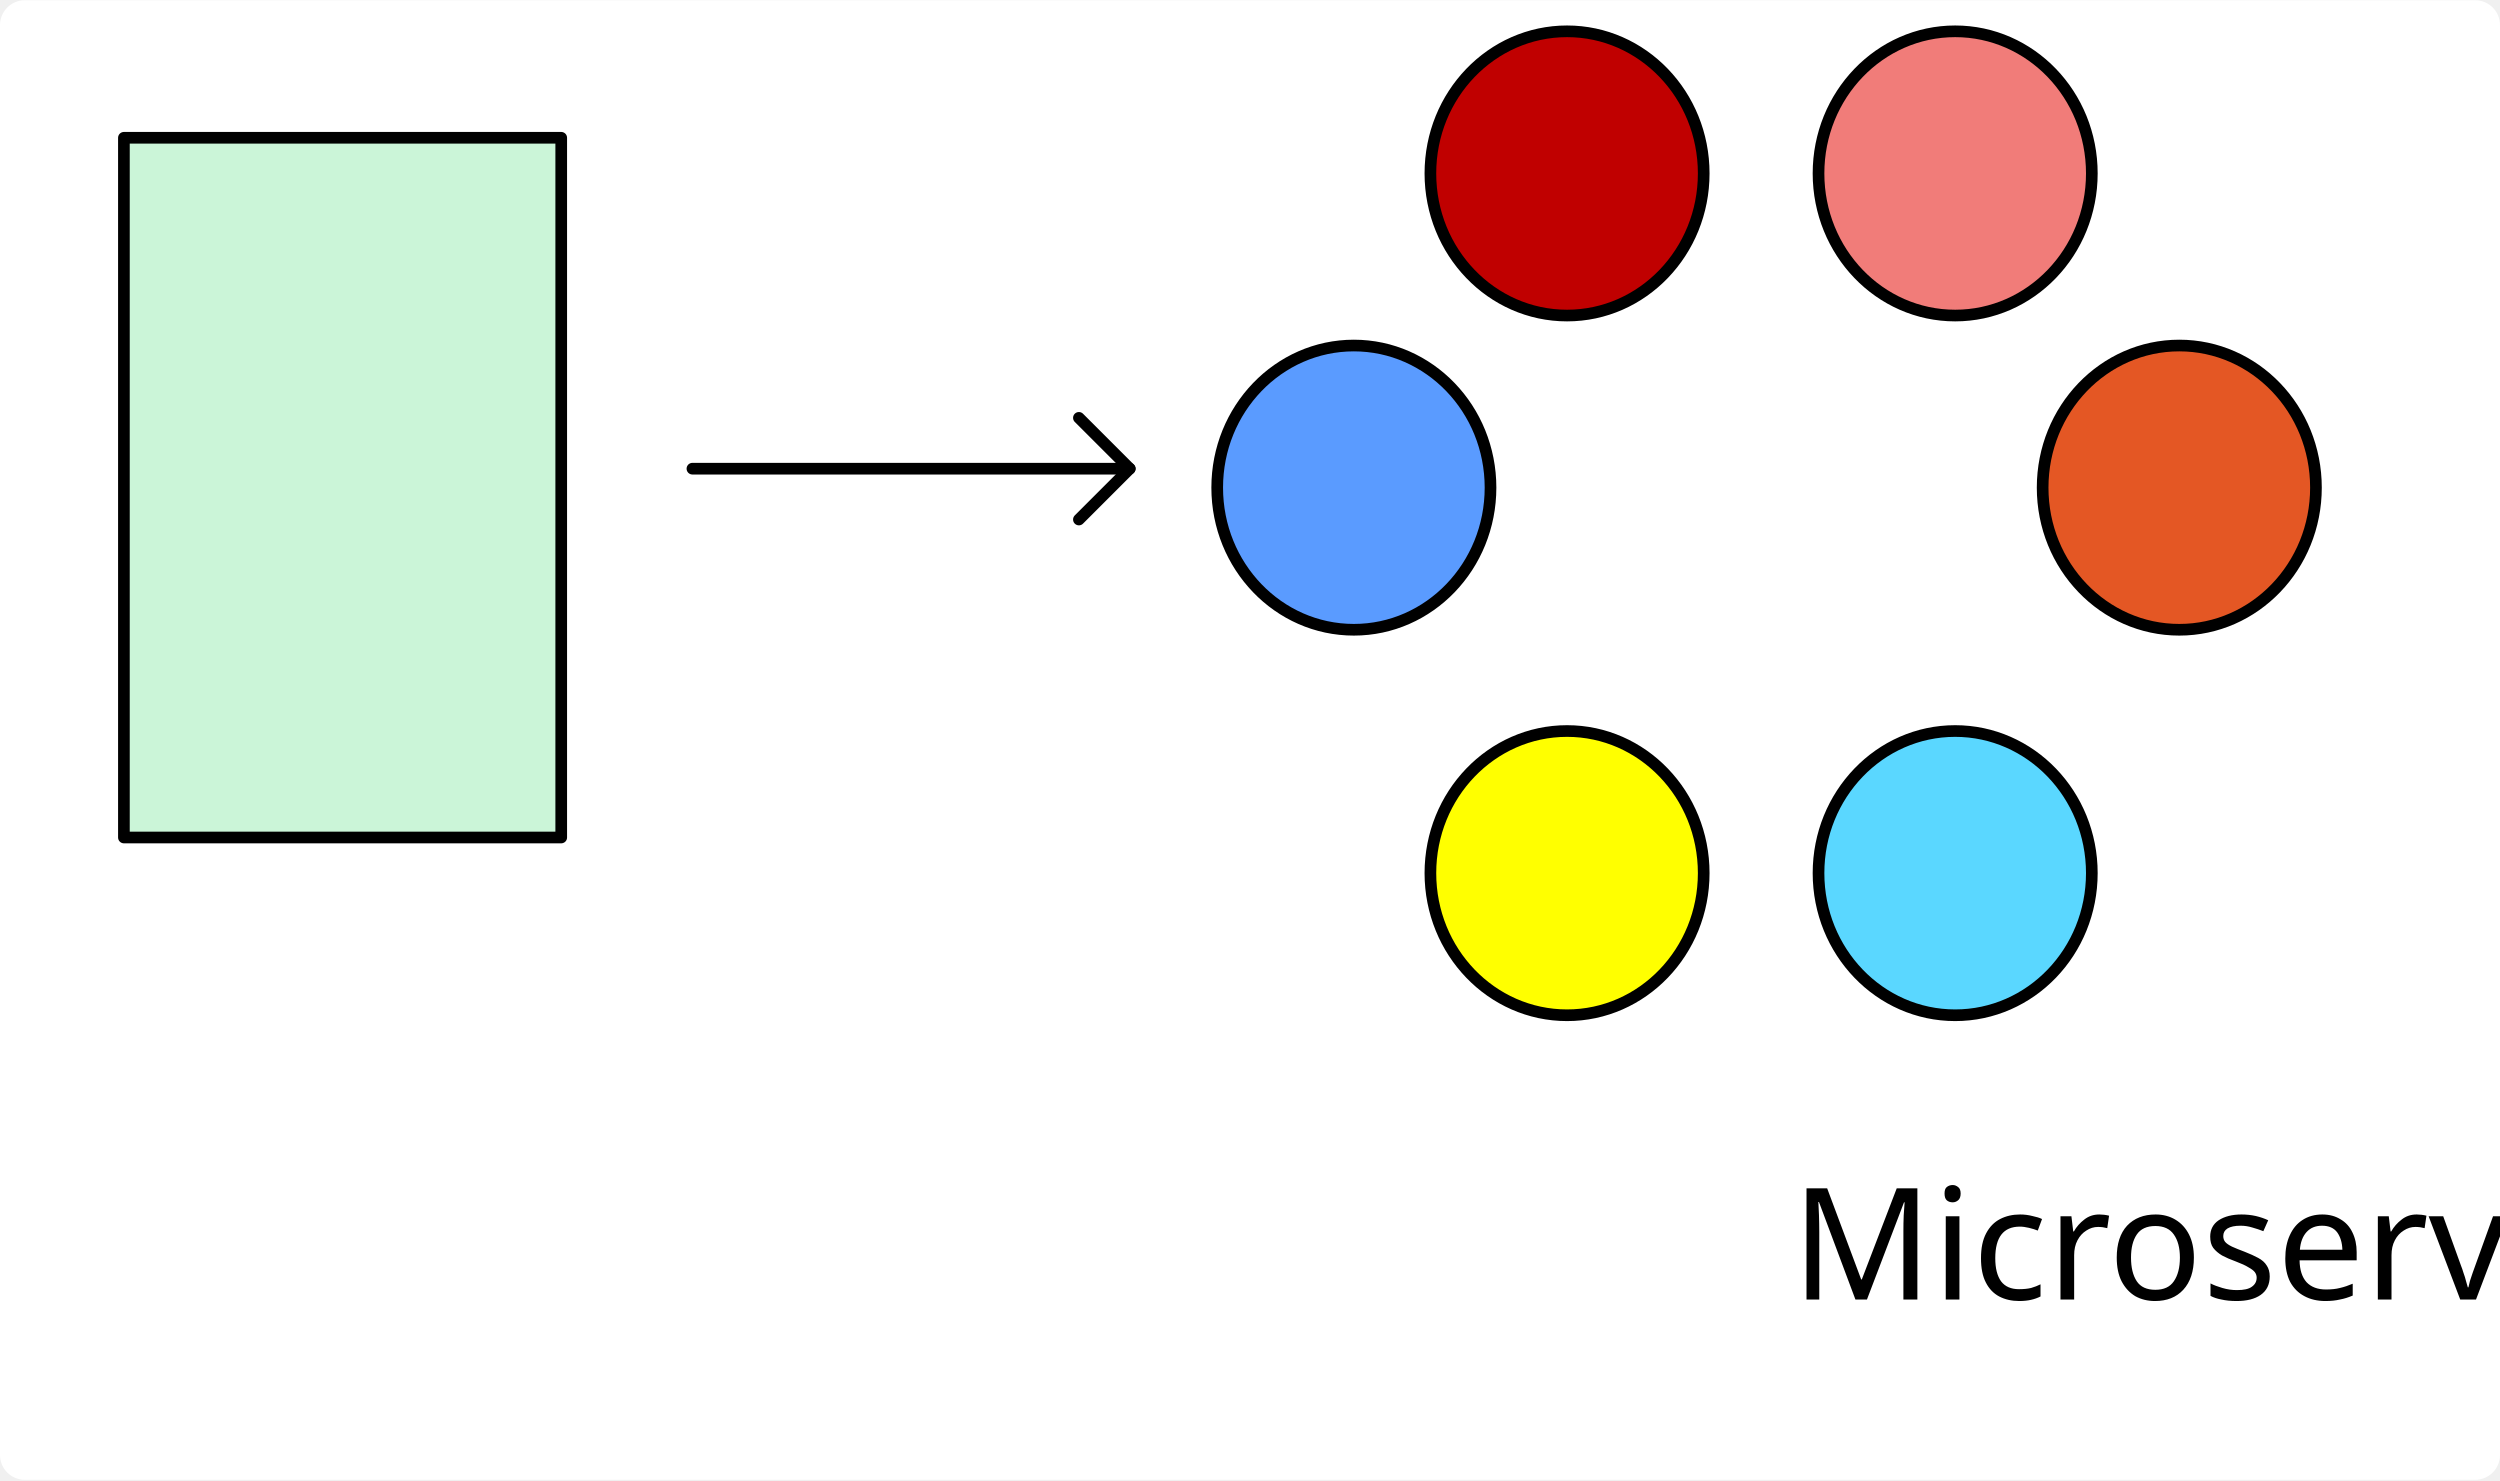
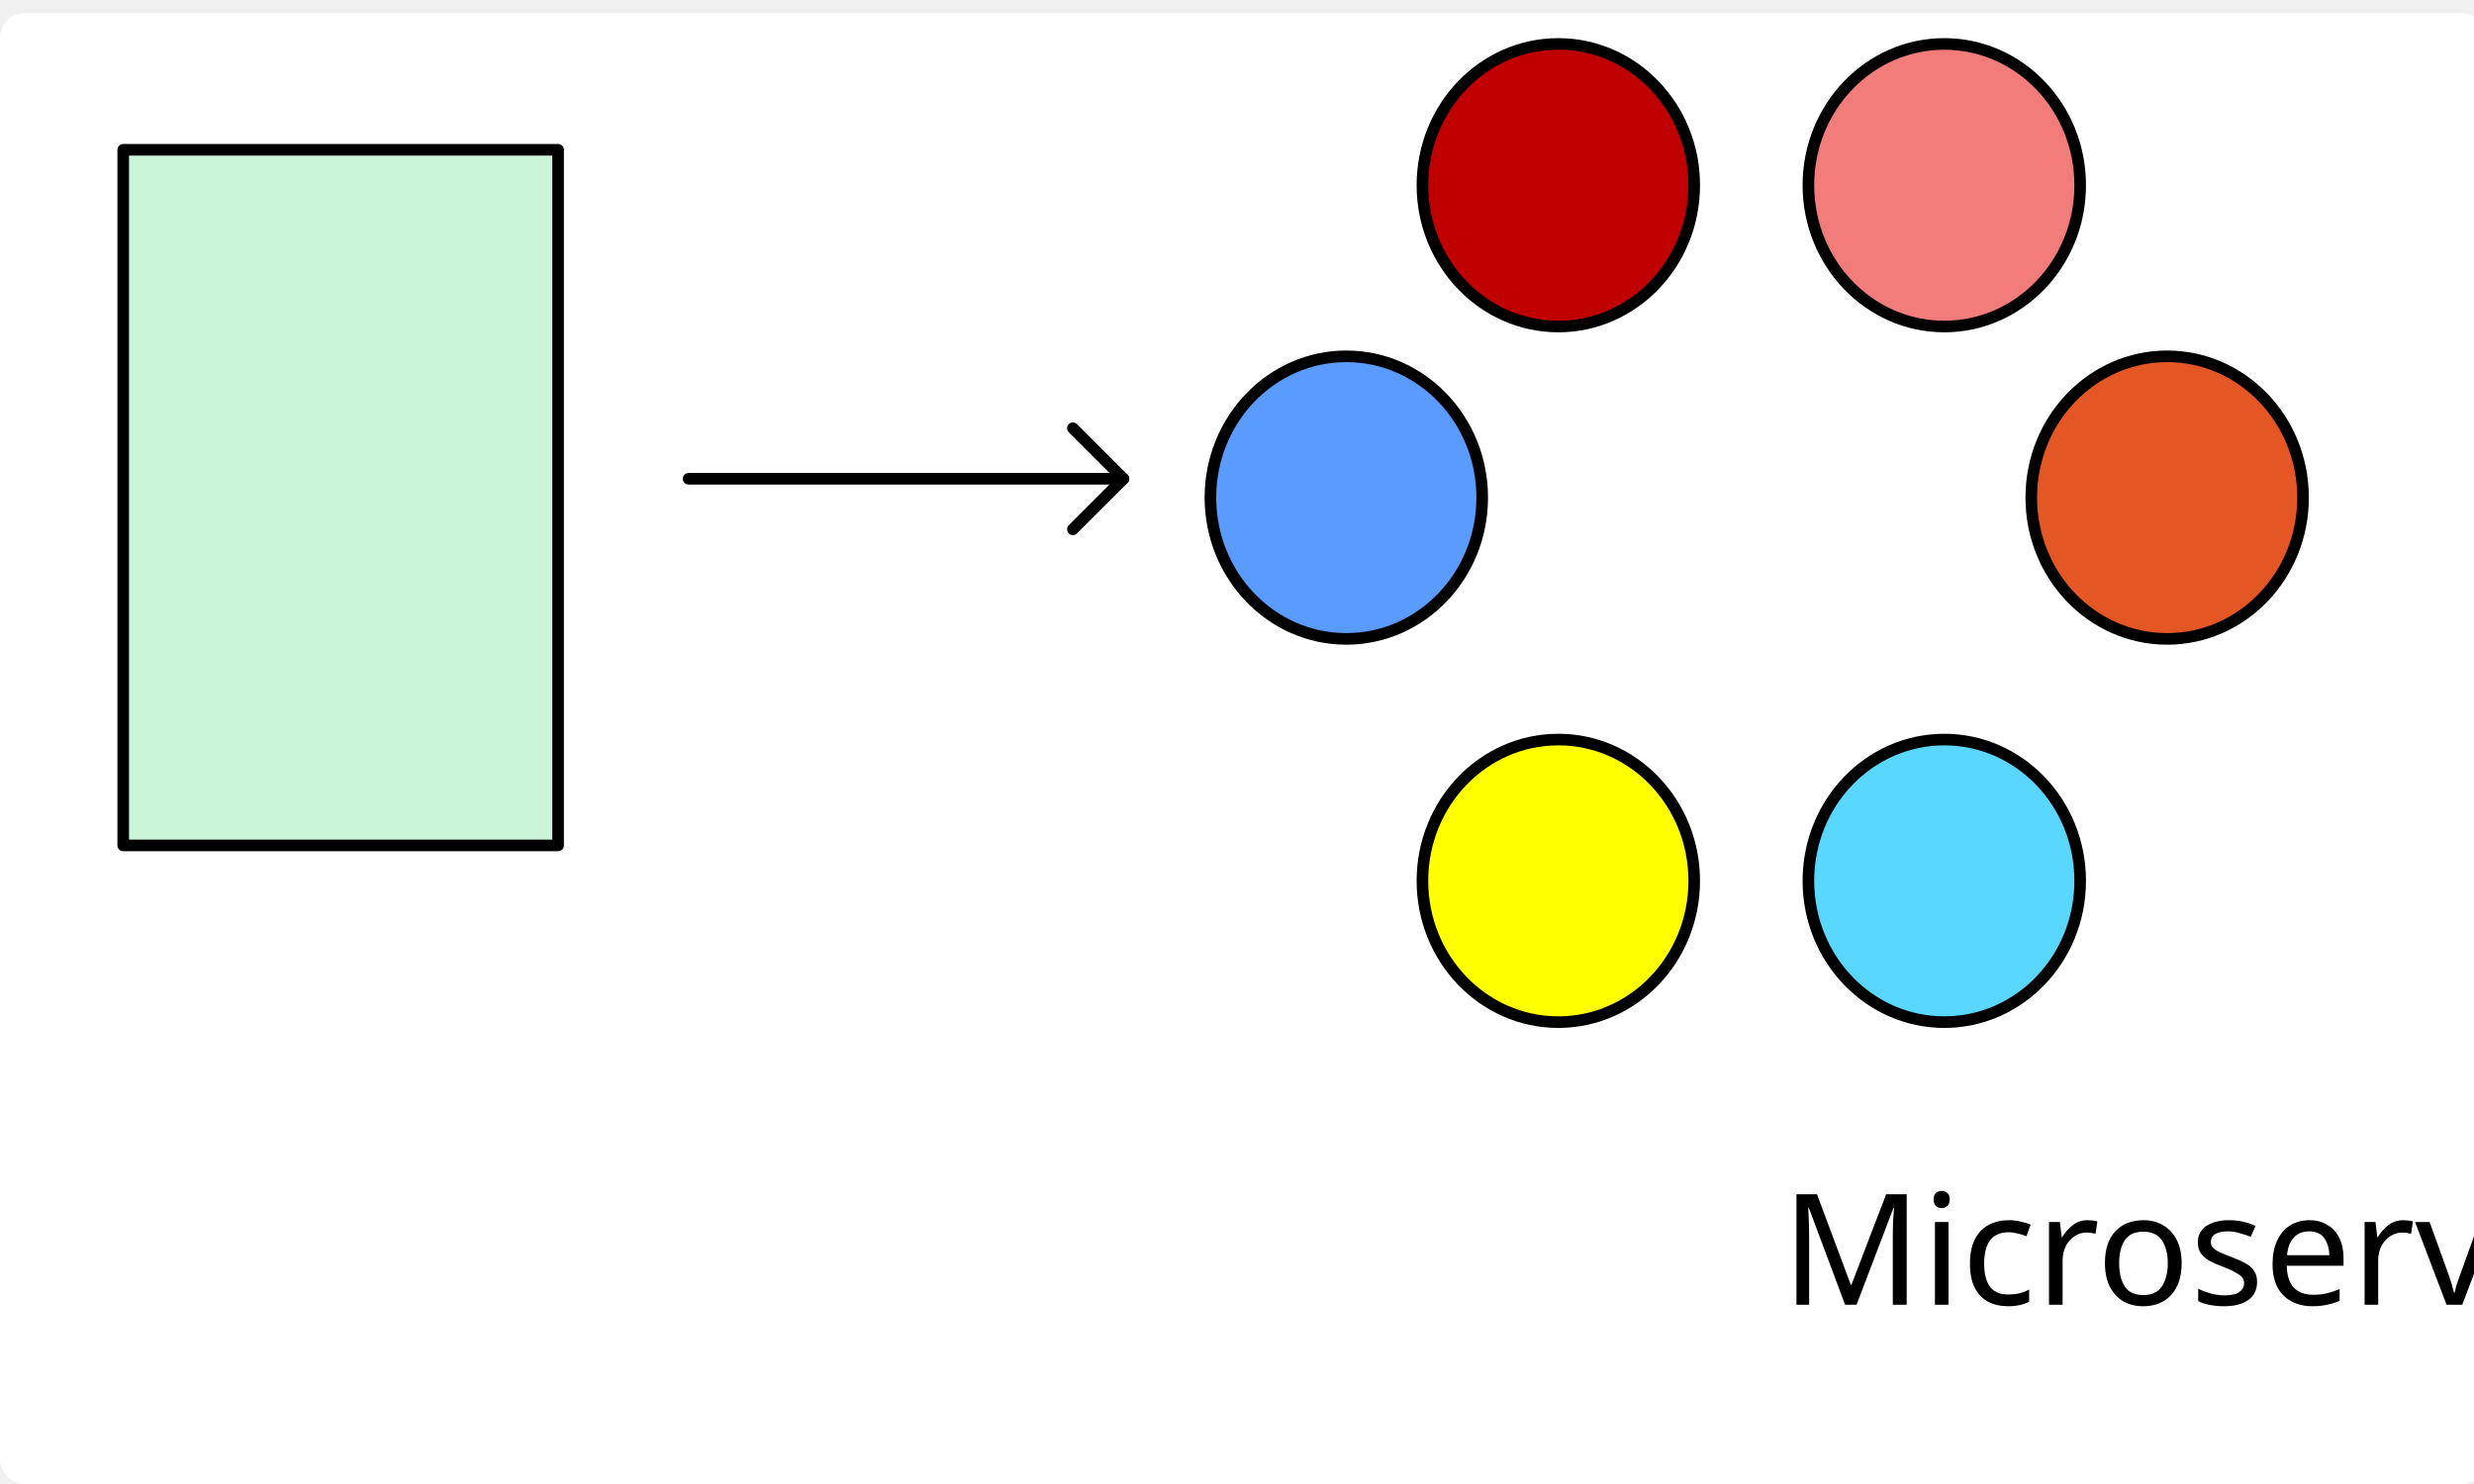
- <svg xmlns="http://www.w3.org/2000/svg" xmlns:ns1="http://schemas.microsoft.com/visio/2003/SVGExtensions/" xmlns:xlink="http://www.w3.org/1999/xlink" width="2.233in" height="1.322in" viewBox="0 0 160.781 95.156" xml:space="preserve" class="st12" id="svg2" version="1.1" style="font-size:12px;overflow:visible;color-interpolation-filters:sRGB;fill:none;fill-rule:evenodd;stroke-linecap:square;stroke-miterlimit:3">
+ <svg xmlns="http://www.w3.org/2000/svg" xmlns:ns1="http://schemas.microsoft.com/visio/2003/SVGExtensions/" xmlns:xlink="http://www.w3.org/1999/xlink" width="200" height="120" viewBox="0 0 160 96" xml:space="preserve" class="st12" id="svg2" version="1.1" style="font-size:12px;overflow:visible;color-interpolation-filters:sRGB;fill:none;fill-rule:evenodd;stroke-linecap:square;stroke-miterlimit:3">
  <ns1:documentProperties ns1:langID="1033" ns1:viewMarkup="false" />
  <style type="text/css" id="style4">
		.st1 {fill:#cbf5d8;stroke:#000000;stroke-linecap:round;stroke-linejoin:round;stroke-width:0.75}
		.st2 {fill:#ffff00;stroke:#000000;stroke-linecap:round;stroke-linejoin:round;stroke-width:0.75}
		.st3 {fill:#5ad7ff;stroke:#000000;stroke-linecap:round;stroke-linejoin:round;stroke-width:0.75}
		.st4 {fill:#f17c79;stroke:#000000;stroke-linecap:round;stroke-linejoin:round;stroke-width:0.75}
		.st5 {fill:none;stroke:none;stroke-linecap:round;stroke-linejoin:round;stroke-width:0.75}
		.st6 {fill:#000000;font-family:Segoe Print;font-size:0.667em}
		.st7 {fill:#5a9bff;stroke:#000000;stroke-linecap:round;stroke-linejoin:round;stroke-width:0.75}
		.st8 {fill:#c00000;stroke:#000000;stroke-linecap:round;stroke-linejoin:round;stroke-width:0.75}
		.st9 {fill:#e45724;stroke:#000000;stroke-linecap:round;stroke-linejoin:round;stroke-width:0.75}
		.st10 {marker-start:url(#mrkr1-24);stroke:#000000;stroke-linecap:round;stroke-linejoin:round;stroke-width:0.75}
		.st11 {fill:#000000;fill-opacity:1;stroke:#000000;stroke-opacity:1;stroke-width:0.229}
		.st12 {fill:none;fill-rule:evenodd;font-size:12px;overflow:visible;stroke-linecap:square;stroke-miterlimit:3}
	</style>
  <defs id="Markers">
    <g id="lend1">
      <path d="M 1,-1 0,0 1,1" style="fill:none;stroke-linecap:round;stroke-linejoin:round" id="path8" />
    </g>
    <marker id="mrkr1-24" class="st11" ns1:arrowType="1" ns1:arrowSize="2" orient="auto" markerUnits="strokeWidth" overflow="visible" style="overflow:visible;fill:#000000;fill-opacity:1;stroke:#000000;stroke-width:0.229;stroke-opacity:1">
      <use xlink:href="#lend1" transform="scale(4.36,4.36)" id="use11" x="0" y="0" width="100%" height="100%" />
    </marker>
  </defs>
-   <g id="layer2" transform="translate(17.39065,10.84494)">
+   <g id="layer2" transform="translate(17.39065,11.6887)">
    <rect style="fill:#ffffff;fill-opacity:1;stroke:none;stroke-width:1.6;stroke-linecap:round;stroke-miterlimit:4;stroke-dasharray:none;stroke-dashoffset:0;stroke-opacity:1" id="rect4246" width="160.781" height="95.156" x="-17.391" y="-10.845" rx="1.6" ry="1.6" />
  </g>
-   <g id="layer1" transform="translate(17.39065,10.84494)">
+   <g id="layer1" transform="translate(17.39065,11.6887)">
    <g ns1:mID="0" ns1:index="1" ns1:groupContext="foregroundPage" id="g13" transform="matrix(1.25,0,0,1.25,-15.75,-9.183312)">
      <ns1:pageProperties ns1:drawingScale="1" ns1:pageScale="1" ns1:drawingUnits="19" ns1:shadowOffsetX="9" ns1:shadowOffsetY="-9" />
      <g id="group88-1" transform="translate(0,-3.61087)" ns1:mID="88" ns1:groupContext="group">
        <g id="shape50-2" ns1:mID="50" ns1:groupContext="shape" transform="translate(5.0625,-28.125)">
          <rect x="0" y="37.483" width="22.5" height="36" class="st1" id="rect23" style="fill:#cbf5d8;stroke:#000000;stroke-width:0.6;stroke-linecap:round;stroke-linejoin:round" />
        </g>
        <g id="shape52-4" ns1:mID="52" ns1:groupContext="shape" transform="translate(72.2812,-18.9788)">
          <ellipse cx="7.031" cy="66.171" rx="7.031" ry="7.312" class="st2" id="ellipse28" style="fill:#ffff00;stroke:#000000;stroke-width:0.6;stroke-linecap:round;stroke-linejoin:round" />
        </g>
        <g id="shape54-6" ns1:mID="54" ns1:groupContext="shape" transform="translate(92.25,-18.9788)">
          <ellipse cx="7.031" cy="66.171" rx="7.031" ry="7.312" class="st3" id="ellipse33" style="fill:#5ad7ff;stroke:#000000;stroke-width:0.6;stroke-linecap:round;stroke-linejoin:round" />
        </g>
        <g id="shape55-8" ns1:mID="55" ns1:groupContext="shape" transform="translate(92.25,-54.9788)">
          <ellipse cx="7.031" cy="66.171" rx="7.031" ry="7.312" class="st4" id="ellipse38" style="fill:#f17c79;stroke:#000000;stroke-width:0.6;stroke-linecap:round;stroke-linejoin:round" />
        </g>
        <g id="shape73-10" ns1:mID="73" ns1:groupContext="shape">
          <ns1:textBlock ns1:margins="rect(4,4,4,4)" />
          <ns1:textRect cx="63" cy="66.733" width="126" height="13.5" />
          <rect x="0" y="59.983" width="126" height="13.5" class="st5" id="rect45" style="fill:none;stroke:none;stroke-width:0.75;stroke-linecap:round;stroke-linejoin:round" />
          <text x="36.77" y="69.13" class="st6" ns1:langID="1033" id="text47" style="font-size:8px;font-family:'Segoe Print';fill:#000000">
            <ns1:paragraph ns1:horizAlign="1" />
            <ns1:tabList />Microservices</text>
        </g>
        <g id="shape51-13" ns1:mID="51" ns1:groupContext="shape" transform="translate(61.3125,-38.8125)">
          <ellipse cx="7.031" cy="66.171" rx="7.031" ry="7.312" class="st7" id="ellipse52" style="fill:#5a9bff;stroke:#000000;stroke-width:0.6;stroke-linecap:round;stroke-linejoin:round" />
        </g>
        <g id="shape53-15" ns1:mID="53" ns1:groupContext="shape" transform="translate(72.2812,-54.9788)">
          <ellipse cx="7.031" cy="66.171" rx="7.031" ry="7.312" class="st8" id="ellipse57" style="fill:#c00000;stroke:#000000;stroke-width:0.6;stroke-linecap:round;stroke-linejoin:round" />
        </g>
        <g id="shape85-17" ns1:mID="85" ns1:groupContext="shape" transform="translate(103.781,-38.8125)">
          <ellipse cx="7.031" cy="66.171" rx="7.031" ry="7.312" class="st9" id="ellipse62" style="fill:#e45724;stroke:#000000;stroke-width:0.6;stroke-linecap:round;stroke-linejoin:round" />
        </g>
        <g id="shape86-19" ns1:mID="86" ns1:groupContext="shape" transform="matrix(-1,0,0,-1,56.8125,99.8629)">
          <path d="m 0,73.48 22.5,0" class="st10" id="path67" style="stroke:#000000;stroke-width:0.6;stroke-linecap:round;stroke-linejoin:round;marker-start:url(#mrkr1-24)" />
        </g>
      </g>
    </g>
  </g>
</svg>
